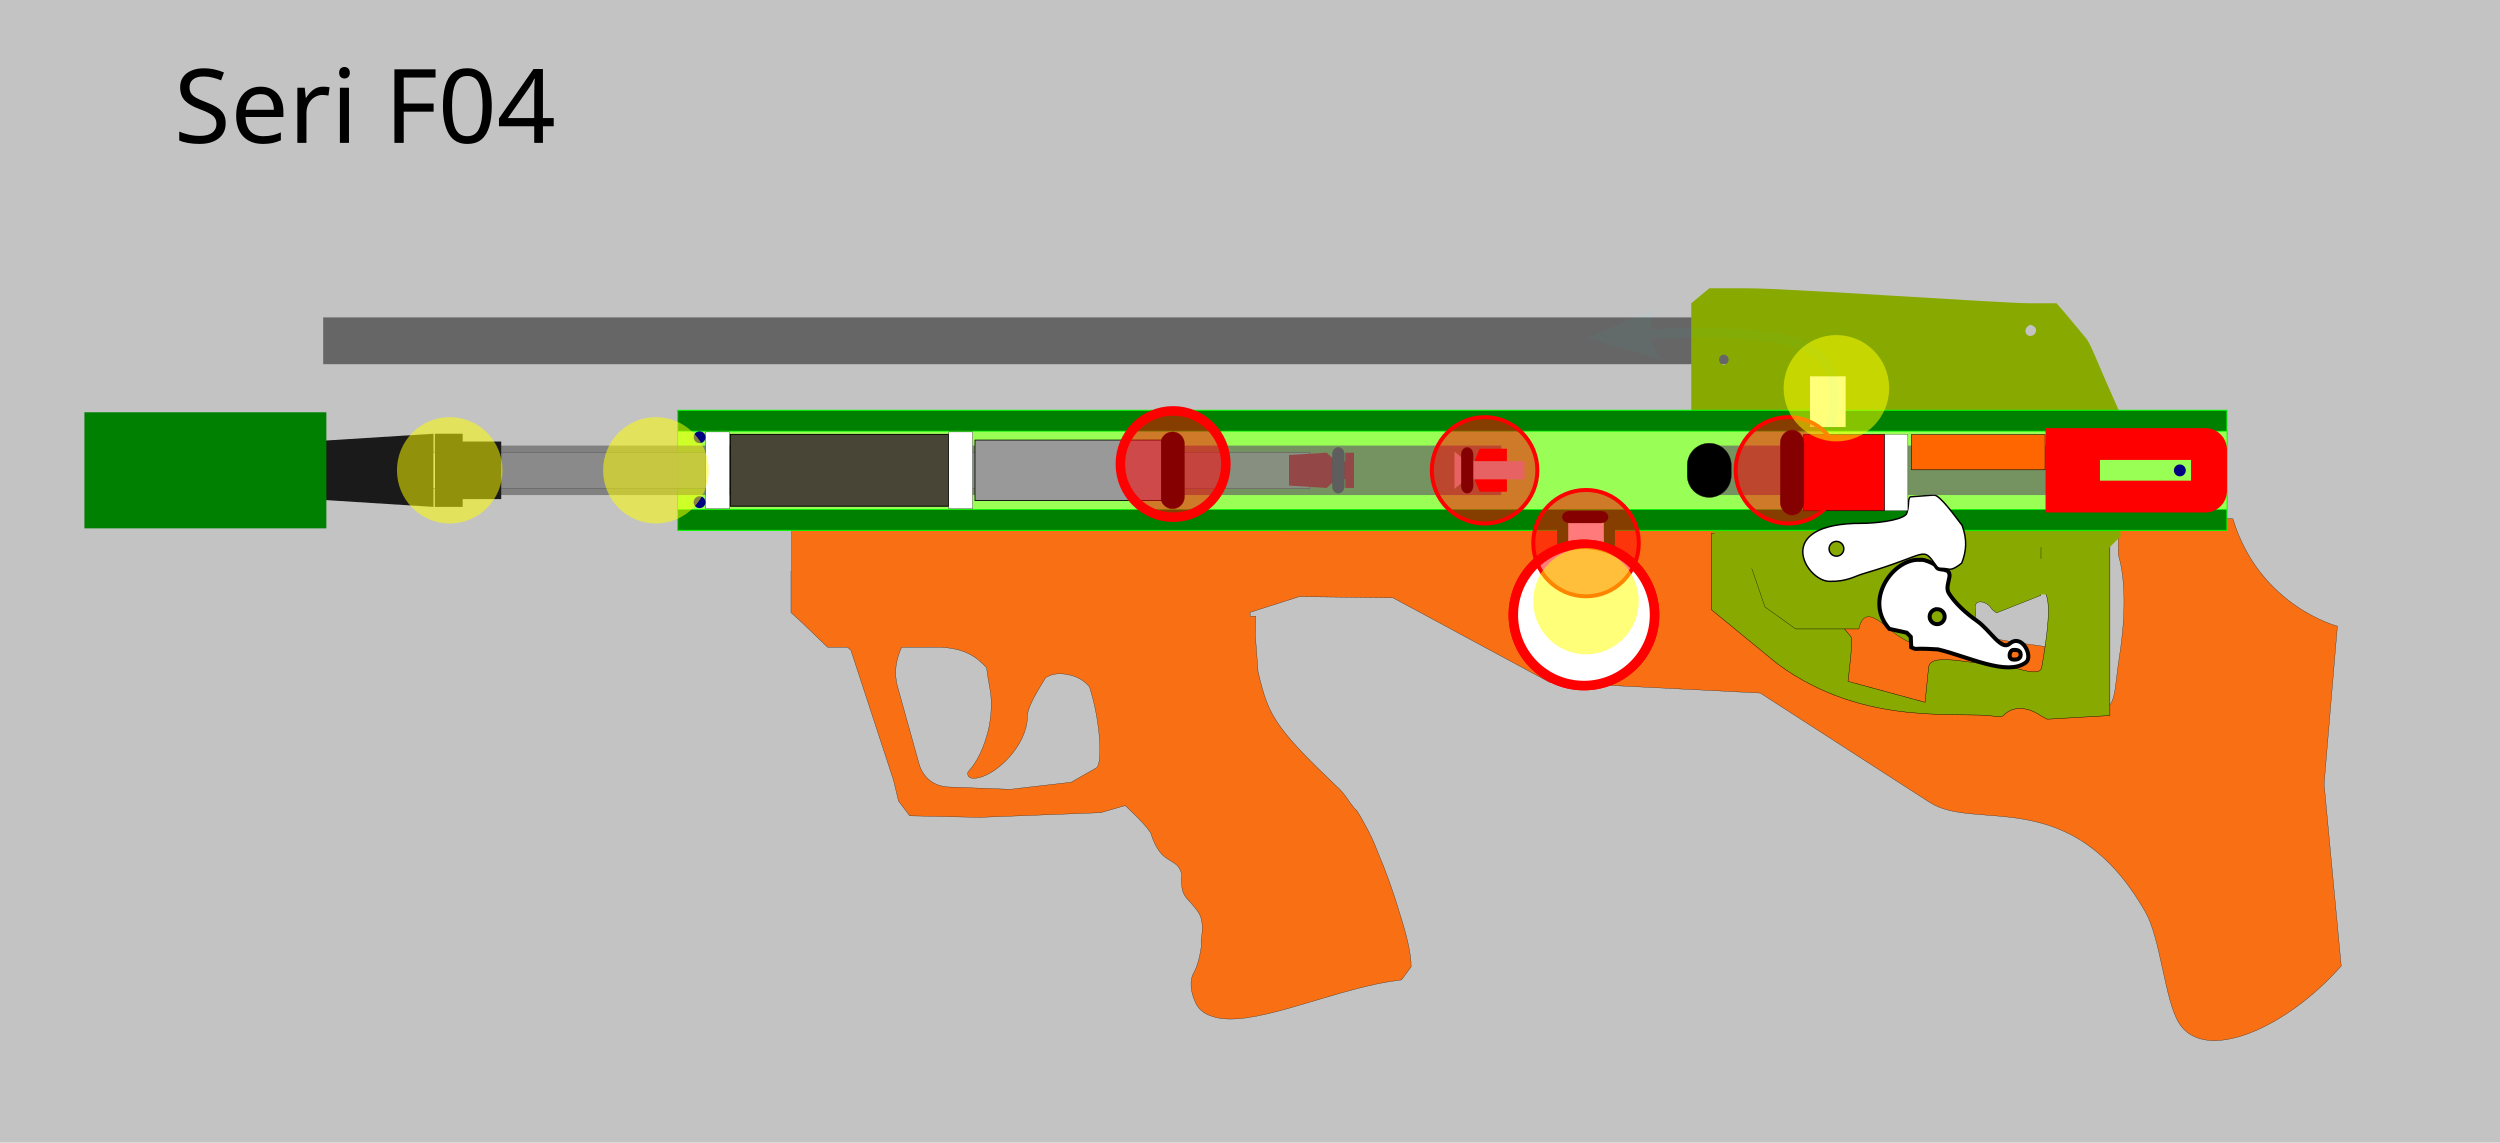
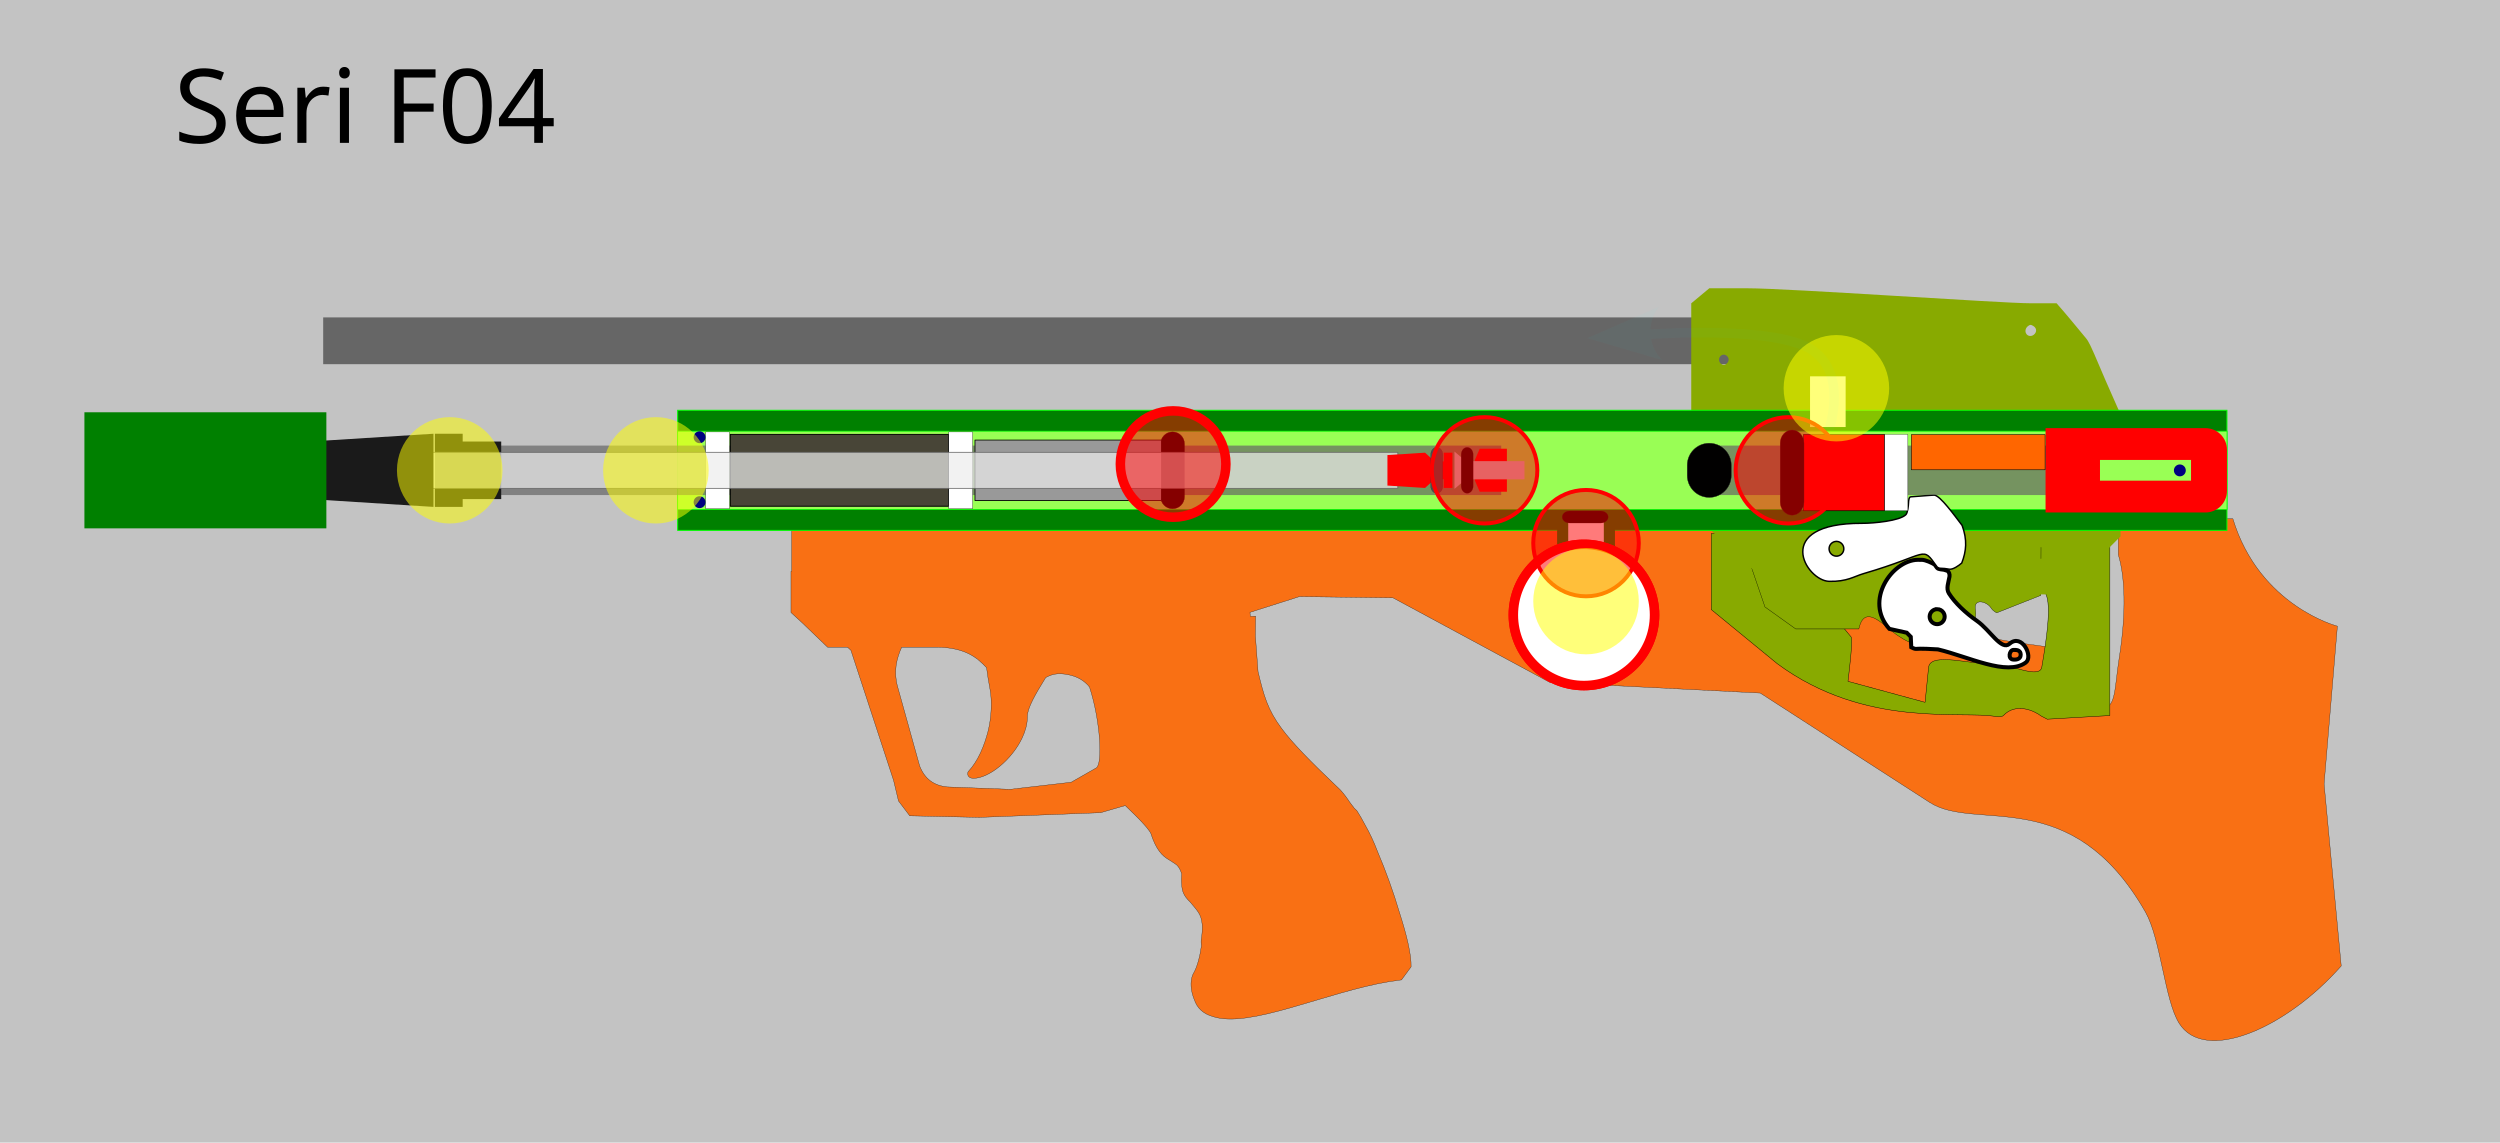
<svg xmlns="http://www.w3.org/2000/svg" width="525.311mm" height="240.06mm" viewBox="0 0 525.311 240.06" version="1.1" id="svg1">
  <defs id="defs1">
    </defs>
  <g id="layer2" style="display:inline" transform="translate(223.113,-200.6778)">
    <rect style="display:inline;fill:#999999;fill-opacity:0.522;stroke-width:2.404;stroke-linecap:round;stroke-linejoin:round" id="rect3" width="525.311" height="240.06" x="-223.113" y="200.678" />
    <path id="path193" style="font-variation-settings:normal;display:inline;opacity:0.895;vector-effect:non-scaling-stroke;fill:#ff6600;fill-opacity:1;stroke:#000000;stroke-width:0.236;stroke-linecap:round;stroke-linejoin:round;stroke-miterlimit:4;stroke-dasharray:none;stroke-dashoffset:0;stroke-opacity:0.999;-inkscape-stroke:hairline;stop-color:#000000" d="M 221.995 309.686 L 221.995 317.252 C 223.355 321.629 223.733 329.176 222.178 338.953 C 221.081 345.846 221.613 350.967 217.347 348.734 C 214.444 347.214 214.433 337.768 212.305 337.385 C 204.151 335.918 193.571 335.611 181.032 330.441 L 176.127 325.82 L 171.963 310.453 L 60.519 310.313 L 61.043 311.204 L 46.643 311.313 L 46.661 312.123 L -56.764 312.121 L -56.764 319.523 L -56.764 320.711 L -56.909 320.711 L -56.909 329.377 L -54.418 331.67 L -49.233 336.661 L -45.051 336.661 L -44.317 337.318 L -35.352 364.658 L -34.319 368.984 L -31.958 372.102 L -17.319 372.43 L 8.156 371.445 L 13.33 369.943 C 14.741 371.313 16.163 372.652 17.302 373.942 C 17.453 374.112 17.601 374.283 17.742 374.451 C 18.086 374.867 18.407 375.28 18.664 375.684 C 19.839 379.376 21.181 380.525 22.375 381.258 C 22.998 381.677 23.625 382.018 24.143 382.43 C 24.548 382.822 24.893 383.352 25.153 384.19 C 25.162 384.238 25.17 384.287 25.178 384.337 C 25.13 385.168 25.114 385.864 25.189 386.488 C 25.243 387.939 25.634 388.967 26.955 390.203 C 28.514 392.109 29.27 392.684 29.493 394.914 C 29.498 394.995 29.502 395.077 29.505 395.162 C 29.538 396.084 29.473 396.996 29.328 397.886 C 29.224 398.4 29.27 398.912 29.322 399.474 C 29.02 401.667 28.436 403.956 27.604 405.304 C 27.217 406.091 26.937 407.447 27.358 409.233 C 27.37 409.29 27.384 409.346 27.398 409.401 C 27.492 409.766 27.604 410.142 27.762 410.54 C 27.781 410.588 27.8 410.635 27.82 410.682 C 28.438 412.575 29.775 413.695 31.634 414.251 C 39.358 416.938 55.425 409.146 68.912 406.925 C 69.331 406.863 69.743 406.808 70.147 406.763 C 70.258 406.75 70.363 406.725 70.463 406.693 C 70.768 406.653 71.071 406.615 71.372 406.582 L 73.394 403.837 C 73.481 401.423 72.496 397.182 70.934 392.372 C 69.69 388.12 68.035 383.566 66.341 379.596 C 65.561 377.524 64.675 375.67 63.718 373.994 C 63.119 372.849 62.541 371.843 62.002 371.021 C 61.819 370.847 61.639 370.676 61.46 370.506 C 61.162 370.097 60.861 369.701 60.556 369.316 C 59.588 367.849 58.674 366.709 57.862 366.02 C 51.917 360.361 48.403 356.733 46.153 353.699 C 46.149 353.689 46.144 353.678 46.14 353.668 L 46.133 353.672 C 43.239 349.763 42.441 346.835 41.233 341.804 L 40.679 334.353 L 40.68 334.269 L 40.679 334.257 L 40.723 330.164 L 39.599 330.171 L 39.538 329.352 L 49.933 326.039 L 69.6 326.304 L 102.529 344.057 L 146.757 346.307 L 182.338 369.267 C 192.108 375.611 212.118 365.089 227.684 392.297 C 230.918 397.951 231.727 410.792 234.749 415.652 C 240.056 424.186 257.109 416.959 268.837 403.651 L 265.236 365.402 L 268.032 332.252 C 268.032 332.252 251.615 328.019 246.071 309.686 L 221.995 309.686 z M -33.646 336.661 L -26.146 336.661 C -20.084 336.802 -17.767 338.928 -15.812 340.979 C -15.642 342.355 -15.399 343.868 -15.081 345.558 C -14.632 347.947 -14.779 351.505 -15.507 354.346 C -16.275 357.349 -17.596 360.571 -19.576 362.707 C -19.909 362.938 -20.006 364.182 -18.637 364.224 C -15.365 364.292 -10.476 360.307 -8.321 355.725 C -7.63 354.254 -7.221 352.723 -7.236 351.244 C -7.255 349.448 -5.465 346.405 -3.385 343.054 C -2.234 342.417 -0.95 341.968 1.394 342.459 C 3.299 342.83 4.766 343.723 5.817 345.036 C 8.154 352.242 8.589 361.261 7.236 362.034 L 1.965 365.045 L -10.9 366.534 L -24.047 366.029 C -26.842 365.771 -28.826 364.356 -29.875 361.604 L -34.499 344.992 C -35.395 341.771 -34.724 339.082 -33.646 336.661 z " />
    <rect style="opacity:1;fill:#666666;fill-opacity:1;stroke:none;stroke-width:2;stroke-linecap:round;stroke-linejoin:round" id="rect27" width="302.511" height="9.831" x="-155.204" y="267.371" />
    <g id="g20">
      <path id="path174-97-7-4" style="vector-effect:non-scaling-stroke;fill:#88aa00;stroke:#000000;stroke-width:0.328;stroke-linecap:round;stroke-linejoin:round;-inkscape-stroke:hairline" d="m 165.891,334.566 c -1.887,-2.36 -7.298,-8.5 -8.068,-10.683 l -1.915,-7.178 c 0.023,-1.046 -0.369,-3.618 -2.427,-3.918 h -8.472 l -8.553,-3e-4 v 15.971 l 13.835,11.346 c 18.608,13.801 39.081,9.78 46.088,11.158 0.55,0.108 1.258,-0.01 1.466,-0.22 2.579,-2.768 6.436,-1.069 7.931,0.085 l 1.292,0.672 13.152,-0.768 v -19.273 -16.591 c 0,-1.319 -1.062,-2.38 -2.38,-2.38 h -22.121 c -0.296,0 -0.576,0.06 -0.837,0.158 -0.615,0.418 -1.087,0.934 -1.428,1.522 -0.316,3.982 -0.116,3.064 -0.116,7.072 8.744,8.502 17.409,-8.422 12.579,19.315 -0.455,2.612 -6.83,-0.7 -9.701,-0.608 -4.949,0.16 -13.497,-2.609 -14.073,0.557 l -0.75,7.451 -16.198,-4.41 c 0,0 1.098,-8.773 0.696,-9.277 z" />
      <path id="path339-3" style="vector-effect:non-scaling-stroke;fill:#88aa00;stroke:#000000;stroke-width:0.265;stroke-dasharray:none;-inkscape-stroke:hairline" d="m 161.284,309.844 -3.871,3 h -14.916 l 5.249,15.366 6.465,4.622 h 13.262 c 0.825,-3.803 3.006,-2.91 5.916,-0.364 2.603,2.277 6.386,4.706 10.863,4.33 0.322,0.055 0.647,0.083 0.974,0.085 3.553,0.1 7.343,-4.593 6.767,-8.015 -0.546,-2.602 2.369,-1.822 3.224,-0.49 0.499,0.778 1.239,1.067 1.239,1.067 l 9.258,-3.667 0.049,-12.934 h -12.871 l -1.22,-3 z" />
      <path style="fill:#88aa00;stroke-width:1.094" d="m 147.514,322.106 c -4.517,-3.418 -4.609,-3.5 -9.907,-8.821 l -5.347,-5.371 V 286.163 264.411 l 1.897,-1.579 1.897,-1.579 h 7.973 c 8.651,0 53.425,3.15 59.565,3.15 h 5.431 l 0.457,0.53 c 0.252,0.291 0.723,0.832 1.048,1.202 0.325,0.37 1.071,1.256 1.658,1.97 1.697,2.064 2.352,2.854 3,3.621 0.591,0.7 1.069,1.689 2.868,5.94 1.004,2.371 1.419,3.326 3.106,7.13 l 1.213,2.736 0.045,12.927 0.045,12.927 -6.099,6.099 -6.099,6.099 -29.096,-0.014 -29.096,-0.014 z m 58.974,-4.344 c 0.829,-0.779 0.292,-2.127 -0.848,-2.127 -0.642,0 -1.256,0.607 -1.256,1.244 0,1.064 1.321,1.619 2.103,0.883 z m -53.412,-0.71 c 0.224,-0.224 0.407,-0.6 0.407,-0.837 0,-0.509 -0.676,-1.244 -1.145,-1.244 -1.056,0 -1.72,0.933 -1.276,1.792 0.422,0.816 1.352,0.95 2.014,0.288 z m 24.105,-15.118 c 0.456,-0.58 0.434,-1.146 -0.063,-1.643 -0.497,-0.497 -1.064,-0.519 -1.643,-0.063 -0.547,0.431 -0.599,1.318 -0.105,1.812 0.494,0.494 1.381,0.442 1.812,-0.105 z m 18.435,0.261 c 0.81,-0.433 0.687,-1.784 -0.195,-2.15 -0.954,-0.395 -1.813,0.332 -1.671,1.414 0.097,0.738 1.114,1.139 1.866,0.736 z m -55.738,-25.301 c 0.802,-1.02 -0.568,-2.298 -1.483,-1.383 -0.652,0.652 -0.18,1.824 0.734,1.824 0.238,0 0.544,-0.18 0.749,-0.441 z m 64.548,-6.059 c 0.518,-0.599 0.344,-1.337 -0.406,-1.725 -0.443,-0.229 -0.529,-0.227 -0.899,0.015 -0.536,0.351 -0.763,0.96 -0.559,1.499 0.293,0.77 1.283,0.883 1.864,0.211 z" id="path536" />
    </g>
    <path id="trigger" style="display:inline;vector-effect:non-scaling-stroke;fill:#ffffff;fill-opacity:1;stroke:#000000;stroke-width:3.209;-inkscape-stroke:hairline" d="m 179.809,318.303 c -5.363,0.151 -11.276,8.561 -5.922,14.515 l 3.648,0.807 0.848,0.859 0.107,2.224 c 0.109,0.066 0.804,0.339 0.924,0.321 0.71,-0.107 3.844,0.028 4.681,0.102 6.427,1.529 14.486,5.684 18.456,2.76 1.659,-1.222 -0.821,-6.247 -3.41,-3.94 -1.713,1.527 -4.055,-2.853 -6.839,-4.802 -2.406,-1.684 -4.627,-3.77 -5.902,-5.796 -0.639,-1.016 -0.086,-2.274 0.123,-3.515 0.08,-0.472 -0.101,-1.079 -0.496,-1.236 -0.459,-0.182 -0.908,-0.277 -1.44,-0.307 -0.222,-0.013 -0.522,-0.129 -0.673,-0.292 -0.302,-0.415 -0.267,-0.374 -0.498,-0.686 -0.556,-0.352 -1.875,-0.987 -2.717,-1.01 h -6e-4 l -0.372,0.007 c -0.172,-0.013 -0.344,-0.017 -0.517,-0.012 z m 4.142,10.375 c 0.505,0.004 0.998,0.255 1.296,0.71 0.481,0.724 0.276,1.703 -0.451,2.181 -0.725,0.48 -1.704,0.275 -2.182,-0.452 -0.481,-0.724 -0.275,-1.704 0.452,-2.181 0.275,-0.175 0.581,-0.262 0.885,-0.257 z m 16.011,8.565 c 0.888,-0.018 0.992,0.093 1.298,0.331 0.281,0.218 0.654,1.873 -1.371,1.689 -1.164,-0.106 -0.793,-2.002 0.073,-2.02 z" />
    <g id="g7" transform="matrix(1.331,0,0,1,-81.04082,0)">
      <rect style="display:inline;vector-effect:non-scaling-stroke;fill:#008000;fill-opacity:1;stroke:#00ff00;stroke-width:0.792;-inkscape-stroke:hairline" id="rect10" width="244.581" height="25.235" x="-244.825" y="286.886" transform="scale(-1,1)" />
      <rect style="display:inline;vector-effect:non-scaling-stroke;fill:#99ff55;fill-opacity:1;stroke:#00ff00;stroke-width:0.608;-inkscape-stroke:hairline" id="rect11" width="244.593" height="16.456" x="-244.837" y="291.275" transform="scale(-1,1)" />
    </g>
    <circle style="display:inline;fill:#000080;fill-opacity:1;stroke:none;stroke-width:1.149;stroke-linecap:round;stroke-linejoin:round" id="paku3" cx="234.925" cy="299.521" r="1.25" />
    <g id="manometer-0" style="display:inline" transform="translate(64.51339,289.2872)">
      <rect style="font-variation-settings:normal;vector-effect:non-scaling-stroke;fill:#008000;fill-opacity:1;fill-rule:evenodd;stroke:none;stroke-width:0.337;stroke-linecap:round;stroke-linejoin:round;stroke-miterlimit:4;stroke-dasharray:none;stroke-dashoffset:0;stroke-opacity:1;-inkscape-stroke:hairline;stop-color:#000000" id="lubang_manometer-8" width="12.149" height="10.654" x="39.562" y="20.19" />
      <rect style="font-variation-settings:normal;vector-effect:non-scaling-stroke;fill:#ffffff;fill-opacity:1;fill-rule:evenodd;stroke:none;stroke-width:0.265;stroke-linecap:round;stroke-linejoin:round;stroke-miterlimit:4;stroke-dasharray:none;stroke-dashoffset:0;stroke-opacity:1;-inkscape-stroke:hairline;stop-color:#000000" id="rect521-8" width="7.48" height="10.654" x="41.896" y="20.19" />
      <circle style="fill:#ffffff;fill-opacity:1;stroke:#ff0000;stroke-width:2;stroke-linecap:round;stroke-linejoin:round;stroke-dasharray:none" id="circle521-5" cx="45.199" cy="40.605" r="14.839" />
      <circle style="fill:#ffffff;fill-opacity:1;stroke:#ff0000;stroke-width:2;stroke-linecap:round;stroke-linejoin:round;stroke-dasharray:none" id="mano_apar-0" cx="45.199" cy="40.605" r="14.839" />
      <rect style="vector-effect:non-scaling-stroke;fill:#000000;fill-opacity:1;stroke:#1a1a1a;stroke-width:0.143;stroke-linecap:round;stroke-linejoin:round;-inkscape-stroke:hairline" id="oring_drat_manometer-9" width="2.523" height="9.67" x="18.766" y="-50.298" rx="1.261" ry="1.507" transform="rotate(90)" />
    </g>
    <path style="display:inline;opacity:0.557;vector-effect:non-scaling-stroke;fill:none;stroke:#000000;stroke-width:0.312;-inkscape-stroke:hairline" d="m 162.561,314.44 c 0.102,0 0.207,-0.01 0.314,-0.011 0.854,0.062 1.494,0.807 1.431,1.664 -0.064,0.855 -0.805,1.496 -1.659,1.433 -0.854,-0.062 -1.495,-0.808 -1.432,-1.663 0.056,-0.749 0.631,-1.334 1.347,-1.427 z" id="path465" />
    <path id="sear" style="vector-effect:non-scaling-stroke;fill:#ffffff;fill-opacity:1;stroke:#000000;stroke-width:1.176;-inkscape-stroke:hairline" d="m 182.352,304.77 -3.974,0.303 c -0.392,0.05 -0.445,0.845 -0.458,1.206 -0.022,0.603 -0.171,2.154 -0.565,2.546 -1.308,1.301 -6.714,1.82 -9.245,1.813 -19.041,-0.048 -11.774,12.082 -6.867,12.196 3.762,0.088 5.221,-1.043 7.246,-1.633 14.069,-4.103 12.083,-6.022 15.424,-1.416 0.15,0.163 0.45,0.291 0.673,0.294 0.625,0.01 1.247,0.072 1.857,0.193 0.78,0.155 2.07,-0.768 2.657,-1.292 0.95,-2.457 1.203,-4.826 0.073,-7.903 -1.502,-1.963 -4.644,-6.349 -5.871,-6.363 z m -19.78,9.682 c 0.102,0 0.207,-0.01 0.314,-0.011 0.854,0.063 1.494,0.808 1.43,1.665 -0.065,0.855 -0.806,1.495 -1.66,1.432 -0.854,-0.063 -1.494,-0.809 -1.431,-1.663 0.056,-0.749 0.632,-1.334 1.347,-1.426 z" />
    <rect style="font-variation-settings:normal;vector-effect:non-scaling-stroke;fill:#ffffff;fill-opacity:1;fill-rule:evenodd;stroke:none;stroke-width:0.265;stroke-linecap:round;stroke-linejoin:round;stroke-miterlimit:4;stroke-dasharray:none;stroke-dashoffset:0;stroke-opacity:1;-inkscape-stroke:hairline;stop-color:#000000" id="rect491" width="7.48" height="10.654" x="157.221" y="279.754" />
    <g id="pompa" style="display:inline" transform="matrix(-1,0,0,1,80.44994,287.908)">
-       <g id="full_gagang_pompa">
-         <rect style="display:inline;vector-effect:non-scaling-stroke;fill:#ececec;fill-opacity:0.703;stroke:#666666;stroke-width:0.591;-inkscape-stroke:hairline" id="batang_pompa-7" width="232.692" height="7.573" x="-261.013" y="7.809" transform="scale(-1,1)" />
-         <path id="tutup_drat_gagangpompa-7" style="fill:#1a1a1a;stroke-width:1.723;stroke-linecap:round;stroke-linejoin:round" d="m 212.479,3.908 23.78,1.5 V 17.782 l -23.78,1.5 z" />
-         <rect style="vector-effect:non-scaling-stroke;fill:#008000;fill-opacity:1;stroke:none;stroke-width:0.265;stroke-linecap:round;stroke-linejoin:round;-inkscape-stroke:hairline" id="handle_pompa-1" width="50.84" height="24.389" x="234.986" y="-0.6" />
-         <g id="piston_pompa-1">
-           <path id="3d_piston-5" style="fill:#ff0000;stroke:none;stroke-width:1.828;stroke-linecap:round;stroke-linejoin:round" d="m 19.051,7.889 v 7.412 h 1.838 v -1.838 h 1.899 l 2.021,1.838 7.902,-0.5 V 8.389 l -7.902,-0.5 -2.021,1.838 H 20.888 V 7.889 Z" />
-           <rect style="vector-effect:non-scaling-stroke;fill:#4d4d4d;fill-opacity:1;stroke:#1a1a1a;stroke-width:0.143;stroke-linecap:round;stroke-linejoin:round;-inkscape-stroke:hairline" id="oring_piston-9" width="2.523" height="9.67" x="21.091" y="6.76" rx="1.261" ry="1.507" />
-         </g>
-       </g>
      <g id="full_body_pompa">
        <rect style="display:inline;vector-effect:non-scaling-stroke;fill:#666666;fill-opacity:0.703;stroke:none;stroke-width:0.677;-inkscape-stroke:hairline" id="pipa_pompa-7" width="222.258" height="10.4" x="-210.379" y="6.395" transform="scale(-1,1)" />
        <rect style="vector-effect:non-scaling-stroke;fill:#ffffff;fill-opacity:1;stroke:#000000;stroke-width:0.261;stroke-linecap:round;stroke-linejoin:round;-inkscape-stroke:hairline" id="ring1" width="5" height="16.147" x="-155.281" y="3.522" transform="scale(-1,1)" />
        <g id="inlet_valve-7">
          <path id="3d_inlet-3" style="fill:#ff0000;stroke-width:2.362;stroke-linecap:round;stroke-linejoin:round" d="m -13.074,7.062 h 5.713 l 1,2.32 v 4.391 l -1,2.32 H -13.074 Z" />
          <path id="m5_inlet-6" style="fill:#cccccc;stroke-width:1.42;stroke-linecap:round;stroke-linejoin:round" d="m -2.059,7.657 -2.378,2 v 0.014 H -16.763 v 3.812 h 12.326 v 0.014 l 2.378,2 z" />
          <rect style="vector-effect:non-scaling-stroke;fill:#000000;fill-opacity:1;stroke:#1a1a1a;stroke-width:0.143;stroke-linecap:round;stroke-linejoin:round;-inkscape-stroke:hairline" id="oring_inlet-5" width="2.523" height="9.67" x="-5.988" y="6.76" rx="1.261" ry="1.507" />
        </g>
        <path id="rect6-6" style="fill:#1a1a1a;stroke-width:1.723;stroke-linecap:round;stroke-linejoin:round" d="M 206.342,3.908 V 5.547 h -8.097 v 12.095 h 8.097 v 1.64 h 5.843 V 17.642 5.547 3.908 Z" />
        <rect style="vector-effect:non-scaling-stroke;fill:#484537;fill-opacity:1;stroke:#000000;stroke-width:0.763;stroke-linecap:round;stroke-linejoin:round;-inkscape-stroke:hairline" id="spacer" width="45.846" height="15.094" x="-150.096" y="4.048" transform="scale(-1,1)" />
        <rect style="vector-effect:non-scaling-stroke;fill:#000000;fill-opacity:1;stroke:#000000;stroke-width:0.261;stroke-linecap:round;stroke-linejoin:round;-inkscape-stroke:hairline" id="oringsumbat" width="5" height="16.147" x="-59.681" y="3.522" transform="scale(-1,1)" rx="2.5" ry="2.5" />
        <rect style="vector-effect:non-scaling-stroke;fill:#999999;fill-opacity:1;stroke:#000000;stroke-width:0.647;stroke-linecap:round;stroke-linejoin:round;-inkscape-stroke:hairline" id="spaceralmu" width="39.169" height="12.712" x="-98.695" y="5.239" transform="scale(-1,1)" />
        <rect style="vector-effect:non-scaling-stroke;fill:#ffffff;fill-opacity:1;stroke:#000000;stroke-width:0.261;stroke-linecap:round;stroke-linejoin:round;-inkscape-stroke:hairline" id="ring2" width="5" height="16.147" x="-104.19" y="3.522" transform="scale(-1,1)" />
+       </g>
+       <g id="full_gagang_pompa">
+         <rect style="display:inline;vector-effect:non-scaling-stroke;fill:#ececec;fill-opacity:0.703;stroke:#666666;stroke-width:0.614;-inkscape-stroke:hairline" id="batang_pompa-7" width="251.168" height="7.573" x="-261.013" y="7.809" transform="scale(-1,1)" />
+         <path id="tutup_drat_gagangpompa-7" style="fill:#1a1a1a;stroke-width:1.723;stroke-linecap:round;stroke-linejoin:round" d="m 212.479,3.908 23.78,1.5 V 17.782 l -23.78,1.5 z" />
+         <rect style="vector-effect:non-scaling-stroke;fill:#008000;fill-opacity:1;stroke:none;stroke-width:0.265;stroke-linecap:round;stroke-linejoin:round;-inkscape-stroke:hairline" id="handle_pompa-1" width="50.84" height="24.389" x="234.986" y="-0.6" />
+         <g id="piston_pompa-1" transform="translate(-20.68227)">
+           <path id="3d_piston-5" style="fill:#ff0000;stroke:none;stroke-width:1.828;stroke-linecap:round;stroke-linejoin:round" d="m 19.051,7.889 v 7.412 h 1.838 v -1.838 h 1.899 l 2.021,1.838 7.902,-0.5 V 8.389 l -7.902,-0.5 -2.021,1.838 H 20.888 V 7.889 Z" />
+           <rect style="vector-effect:non-scaling-stroke;fill:#4d4d4d;fill-opacity:1;stroke:#1a1a1a;stroke-width:0.143;stroke-linecap:round;stroke-linejoin:round;-inkscape-stroke:hairline" id="oring_piston-9" width="2.523" height="9.67" x="21.091" y="6.76" rx="1.261" ry="1.507" />
+         </g>
      </g>
    </g>
    <g id="valve_f03">
      <rect style="display:inline;vector-effect:non-scaling-stroke;fill:#666666;fill-opacity:0.703;stroke:none;stroke-width:0.4;-inkscape-stroke:hairline" id="rect486" width="77.55" height="10.4" x="-213.592" y="294.303" transform="scale(-1,1)" />
      <rect style="vector-effect:non-scaling-stroke;fill:#000000;fill-opacity:1;stroke:#1a1a1a;stroke-width:0.298;stroke-linecap:round;stroke-linejoin:round;-inkscape-stroke:hairline" id="rect524" width="9.244" height="11.384" x="131.42" y="293.811" rx="4.622" ry="4.622" />
      <path id="rect525" style="display:inline;vector-effect:non-scaling-stroke;fill:#ff0000;fill-opacity:1;stroke:none;stroke-width:0.427;-inkscape-stroke:hairline" d="m 206.709,290.641 v 17.724 l 33.594,0 a 4.522,4.522 135 0 0 4.522,-4.522 l 0,-8.68 a 4.522,4.522 45 0 0 -4.522,-4.522 z m 11.435,6.686 h 19.132 v 4.353 h -19.132 z" />
      <rect style="vector-effect:non-scaling-stroke;fill:#ff6600;fill-opacity:1;stroke:#000000;stroke-width:0.419;stroke-linecap:round;stroke-linejoin:round;-inkscape-stroke:hairline" id="rect531" width="28.111" height="7.407" x="-206.608" y="291.993" transform="scale(-1,1)" />
      <g id="valve_dumping" style="display:inline" transform="translate(75.61042,288.3845)">
        <rect style="vector-effect:non-scaling-stroke;fill:#ffffff;fill-opacity:1;stroke:#000000;stroke-width:0.26;stroke-linecap:round;stroke-linejoin:round;-inkscape-stroke:hairline" id="akrilik_valve_ring-4" width="5" height="16.048" x="-102.168" y="3.571" transform="scale(-1,1)" />
        <rect style="vector-effect:non-scaling-stroke;fill:#ff0000;fill-opacity:1;stroke:#000000;stroke-width:0.479;stroke-linecap:round;stroke-linejoin:round;-inkscape-stroke:hairline" id="3d_valve_ring-8" width="17" height="16.048" x="-97.245" y="3.571" transform="scale(-1,1)" />
        <rect style="vector-effect:non-scaling-stroke;fill:#000000;fill-opacity:1;stroke:#1a1a1a;stroke-width:0.274;stroke-linecap:round;stroke-linejoin:round;-inkscape-stroke:hairline" id="oring_valve_dumping-1" width="5" height="17.898" x="75.342" y="2.646" rx="2.5" ry="2.788" />
      </g>
    </g>
    <circle style="display:inline;fill:#000080;fill-opacity:1;stroke:none;stroke-width:1.74;stroke-linecap:round;stroke-linejoin:round" id="pasak1" cx="-76.114" cy="292.553" r="1.25" />
    <circle style="display:inline;fill:#000080;fill-opacity:1;stroke:none;stroke-width:1.74;stroke-linecap:round;stroke-linejoin:round" id="pasak2" cx="-76.114" cy="306.199" r="1.25" />
    <ellipse style="fill:#ff0000;fill-opacity:0.522;stroke:#ff0000;stroke-width:2;stroke-linecap:round;stroke-linejoin:round;stroke-dasharray:none" id="path21" cx="23.388" cy="298.185" rx="11.089" ry="11.174" />
    <ellipse style="fill:#ffff00;fill-opacity:0.522;stroke:none;stroke-width:0.837;stroke-linecap:round;stroke-linejoin:round" id="ellipse21" cx="-85.297" cy="299.503" rx="11.089" ry="11.174" />
    <ellipse style="fill:#ff0000;fill-opacity:0.522;stroke:#ff0000;stroke-width:0.837;stroke-linecap:round;stroke-linejoin:round" id="ellipse22" cx="88.833" cy="299.503" rx="11.089" ry="11.174" />
    <ellipse style="fill:#ffff00;fill-opacity:0.522;stroke:none;stroke-width:0.837;stroke-linecap:round;stroke-linejoin:round" id="ellipse23" cx="-128.615" cy="299.503" rx="11.089" ry="11.174" />
    <ellipse style="fill:#ff0000;fill-opacity:0.522;stroke:#ff0000;stroke-width:0.837;stroke-linecap:round;stroke-linejoin:round" id="ellipse24" cx="152.672" cy="299.503" rx="11.089" ry="11.174" />
    <ellipse style="fill:#ffff00;fill-opacity:0.522;stroke:none;stroke-width:0.837;stroke-linecap:round;stroke-linejoin:round" id="ellipse25" cx="162.76" cy="282.256" rx="11.089" ry="11.174" />
    <ellipse style="fill:#ff0000;fill-opacity:0.522;stroke:#ff0000;stroke-width:0.837;stroke-linecap:round;stroke-linejoin:round" id="ellipse26" cx="110.15" cy="314.804" rx="11.089" ry="11.174" />
    <ellipse style="fill:#ffff00;fill-opacity:0.522;stroke:none;stroke-width:0.837;stroke-linecap:round;stroke-linejoin:round" id="ellipse27" cx="110.15" cy="326.999" rx="11.089" ry="11.174" />
    <text xml:space="preserve" style="font-size:21.638px;line-height:1.25;font-family:'Baby Panda';-inkscape-font-specification:'Baby Panda, Normal';display:inline;stroke-width:0.736" x="-186.555" y="230.706" id="text3">
      <tspan id="tspan3" style="stroke-width:0.736" x="-186.555" y="230.706">Seri F04</tspan>
    </text>
    <path id="angin" style="baseline-shift:baseline;display:inline;overflow:visible;opacity:0.029;vector-effect:none;fill:#00ffff;enable-background:accumulate;stop-color:#000000" d="m 125.433,265.167 -15.014,6.564 15.724,4.613 c -1.246,-1.284 -2.026,-2.837 -2.326,-4.46 6.243,-0.371 13.004,-0.454 18.905,-0.053 6.141,0.417 11.386,1.428 13.937,2.945 3.775,2.246 4.663,6.063 4.631,9.528 -0.032,3.465 -1.049,6.369 -1.049,6.369 l 1.887,0.664 c 0,0 1.127,-3.17 1.162,-7.016 0.036,-3.845 -1.085,-8.573 -5.609,-11.264 -3.199,-1.903 -8.555,-2.797 -14.822,-3.223 -3.134,-0.213 -6.486,-0.292 -9.869,-0.266 -3.122,0.024 -6.271,0.139 -9.301,0.319 0.09,-1.652 0.668,-3.293 1.746,-4.722 z" />
-     <path id="tekanan" style="display:inline;opacity:0.015;fill:#ff0000;fill-opacity:0.457;stroke:none;stroke-width:0;stroke-linecap:round;stroke-linejoin:round;stroke-dasharray:none" d="m 89.719,292.511 h 49.205 v 14.206 H 89.719 Z" />
+     <path id="tekanan" style="display:inline;opacity:0.015;fill:#ff0000;fill-opacity:0.457;stroke:none;stroke-width:0;stroke-linecap:round;stroke-linejoin:round;stroke-dasharray:none" d="m 97.859,292.511 h 46.934 v 14.206 H 97.859 Z" />
  </g>
</svg>
